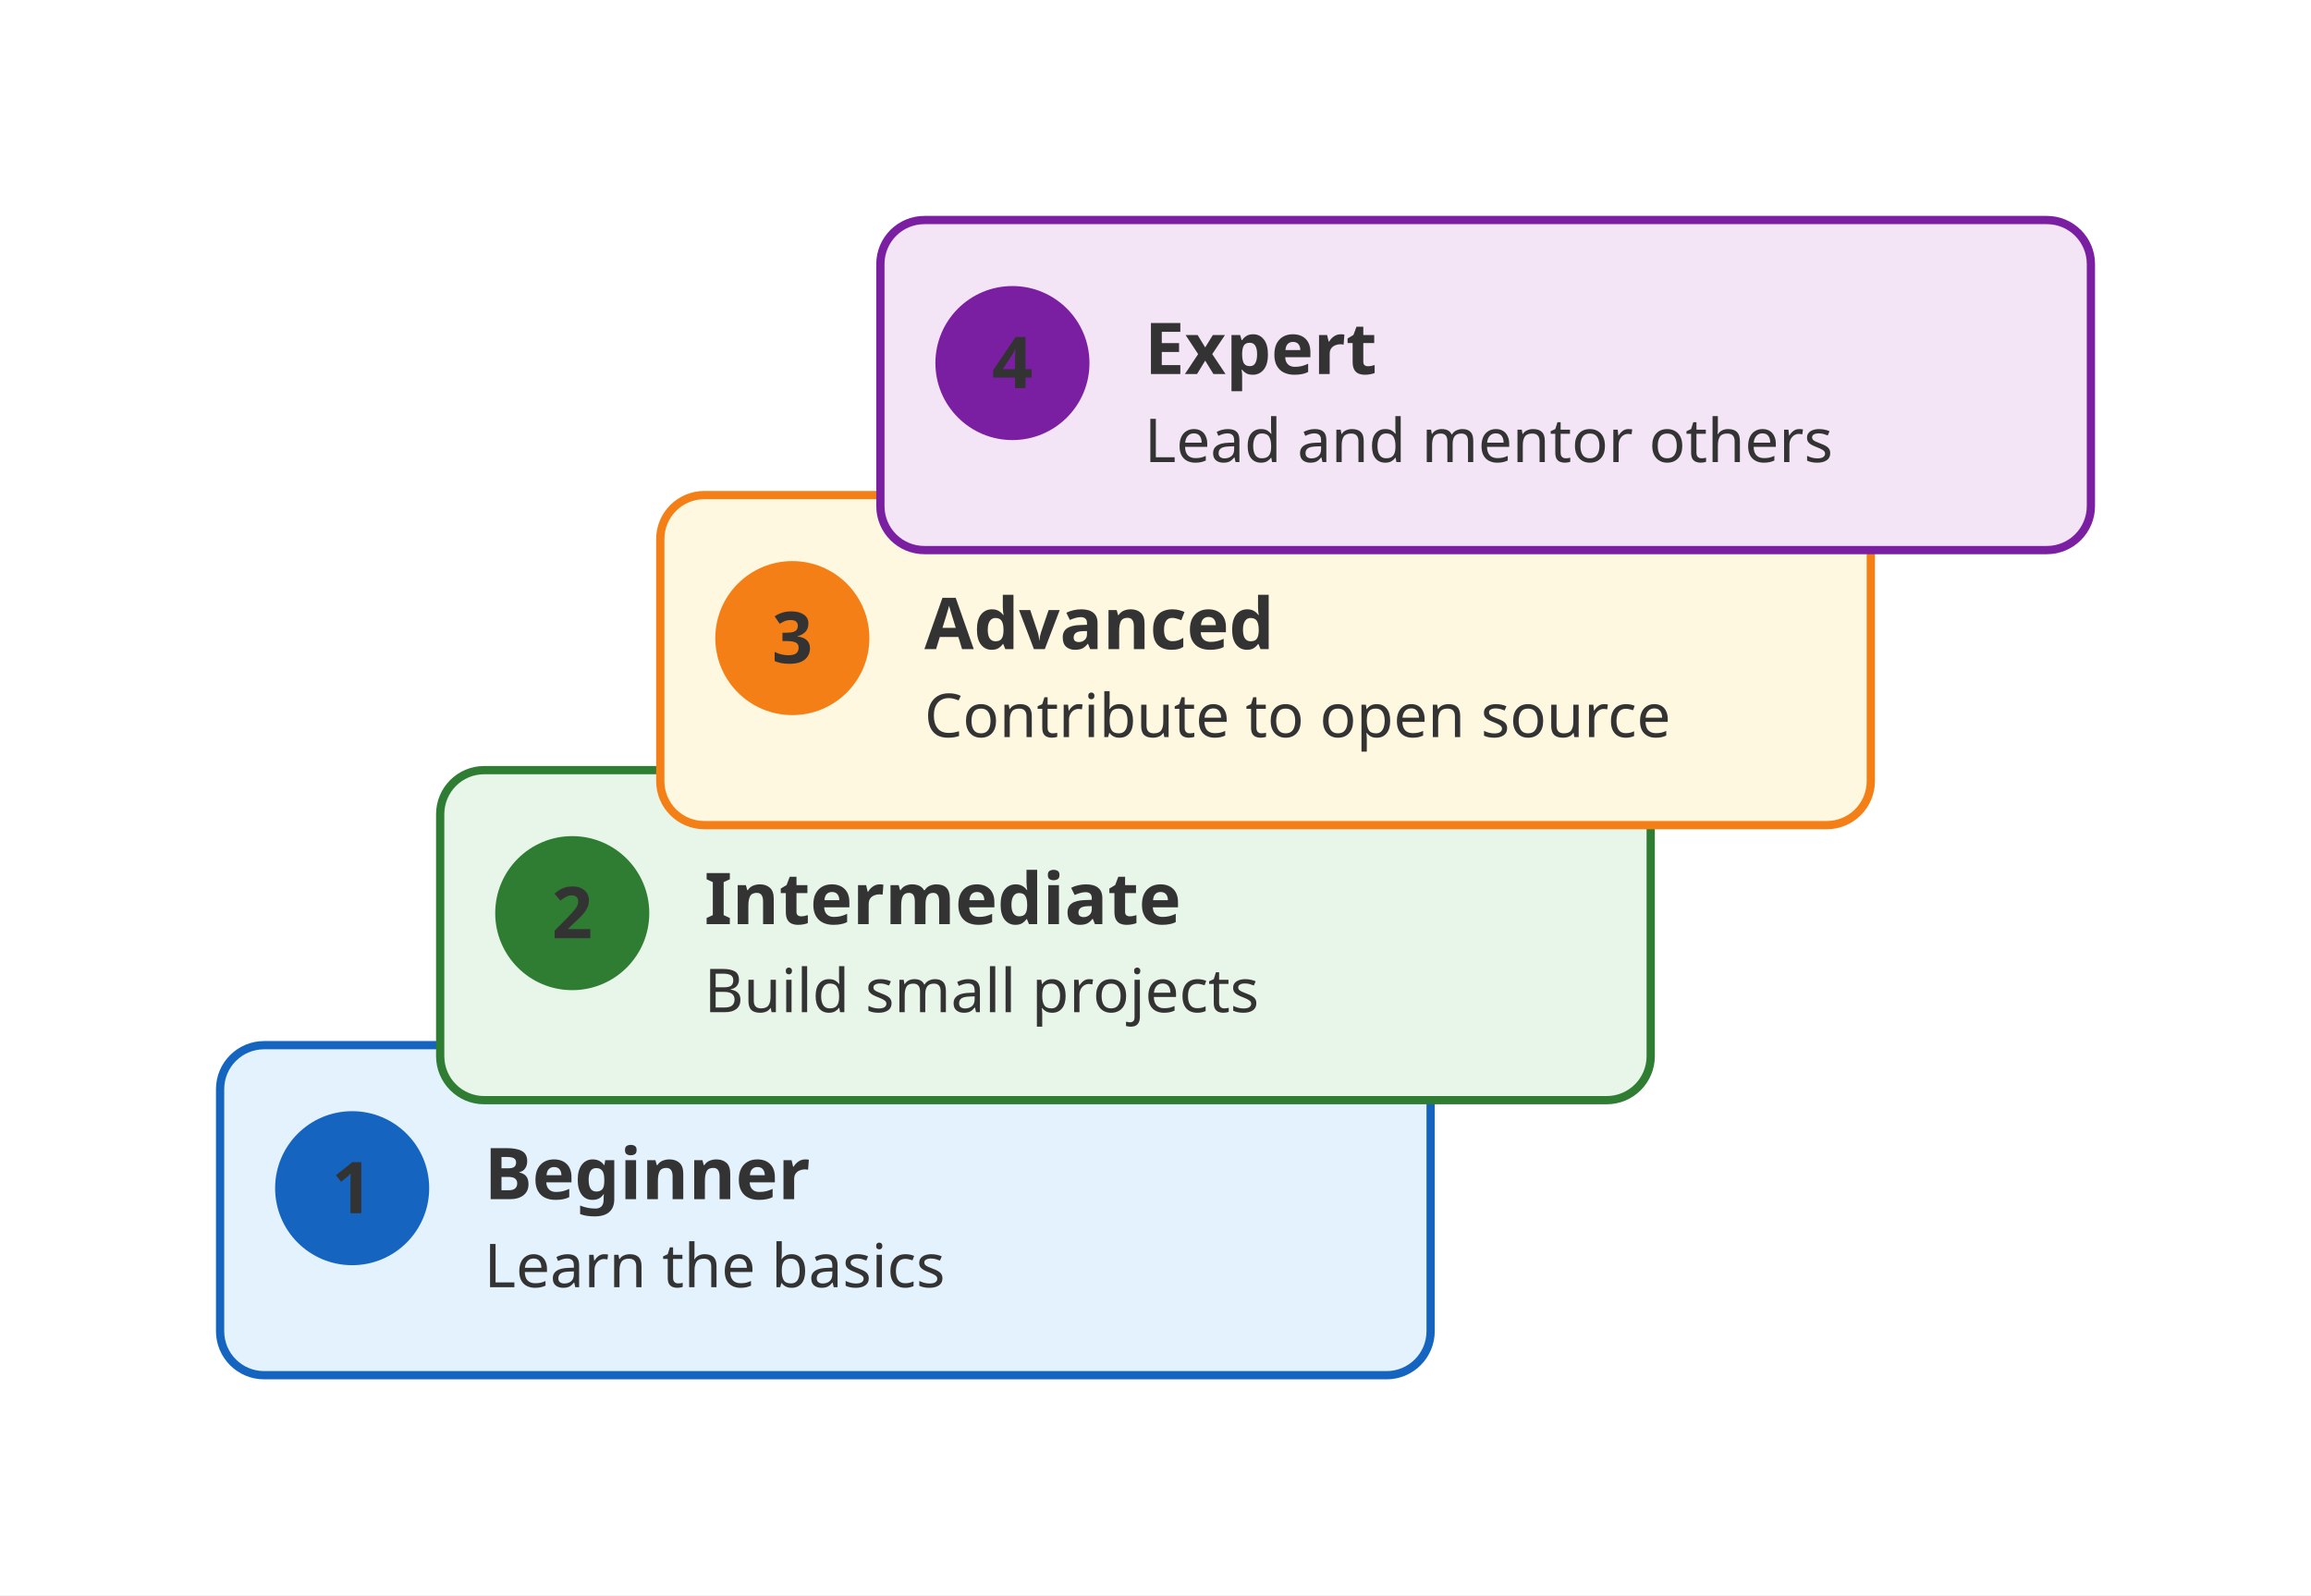
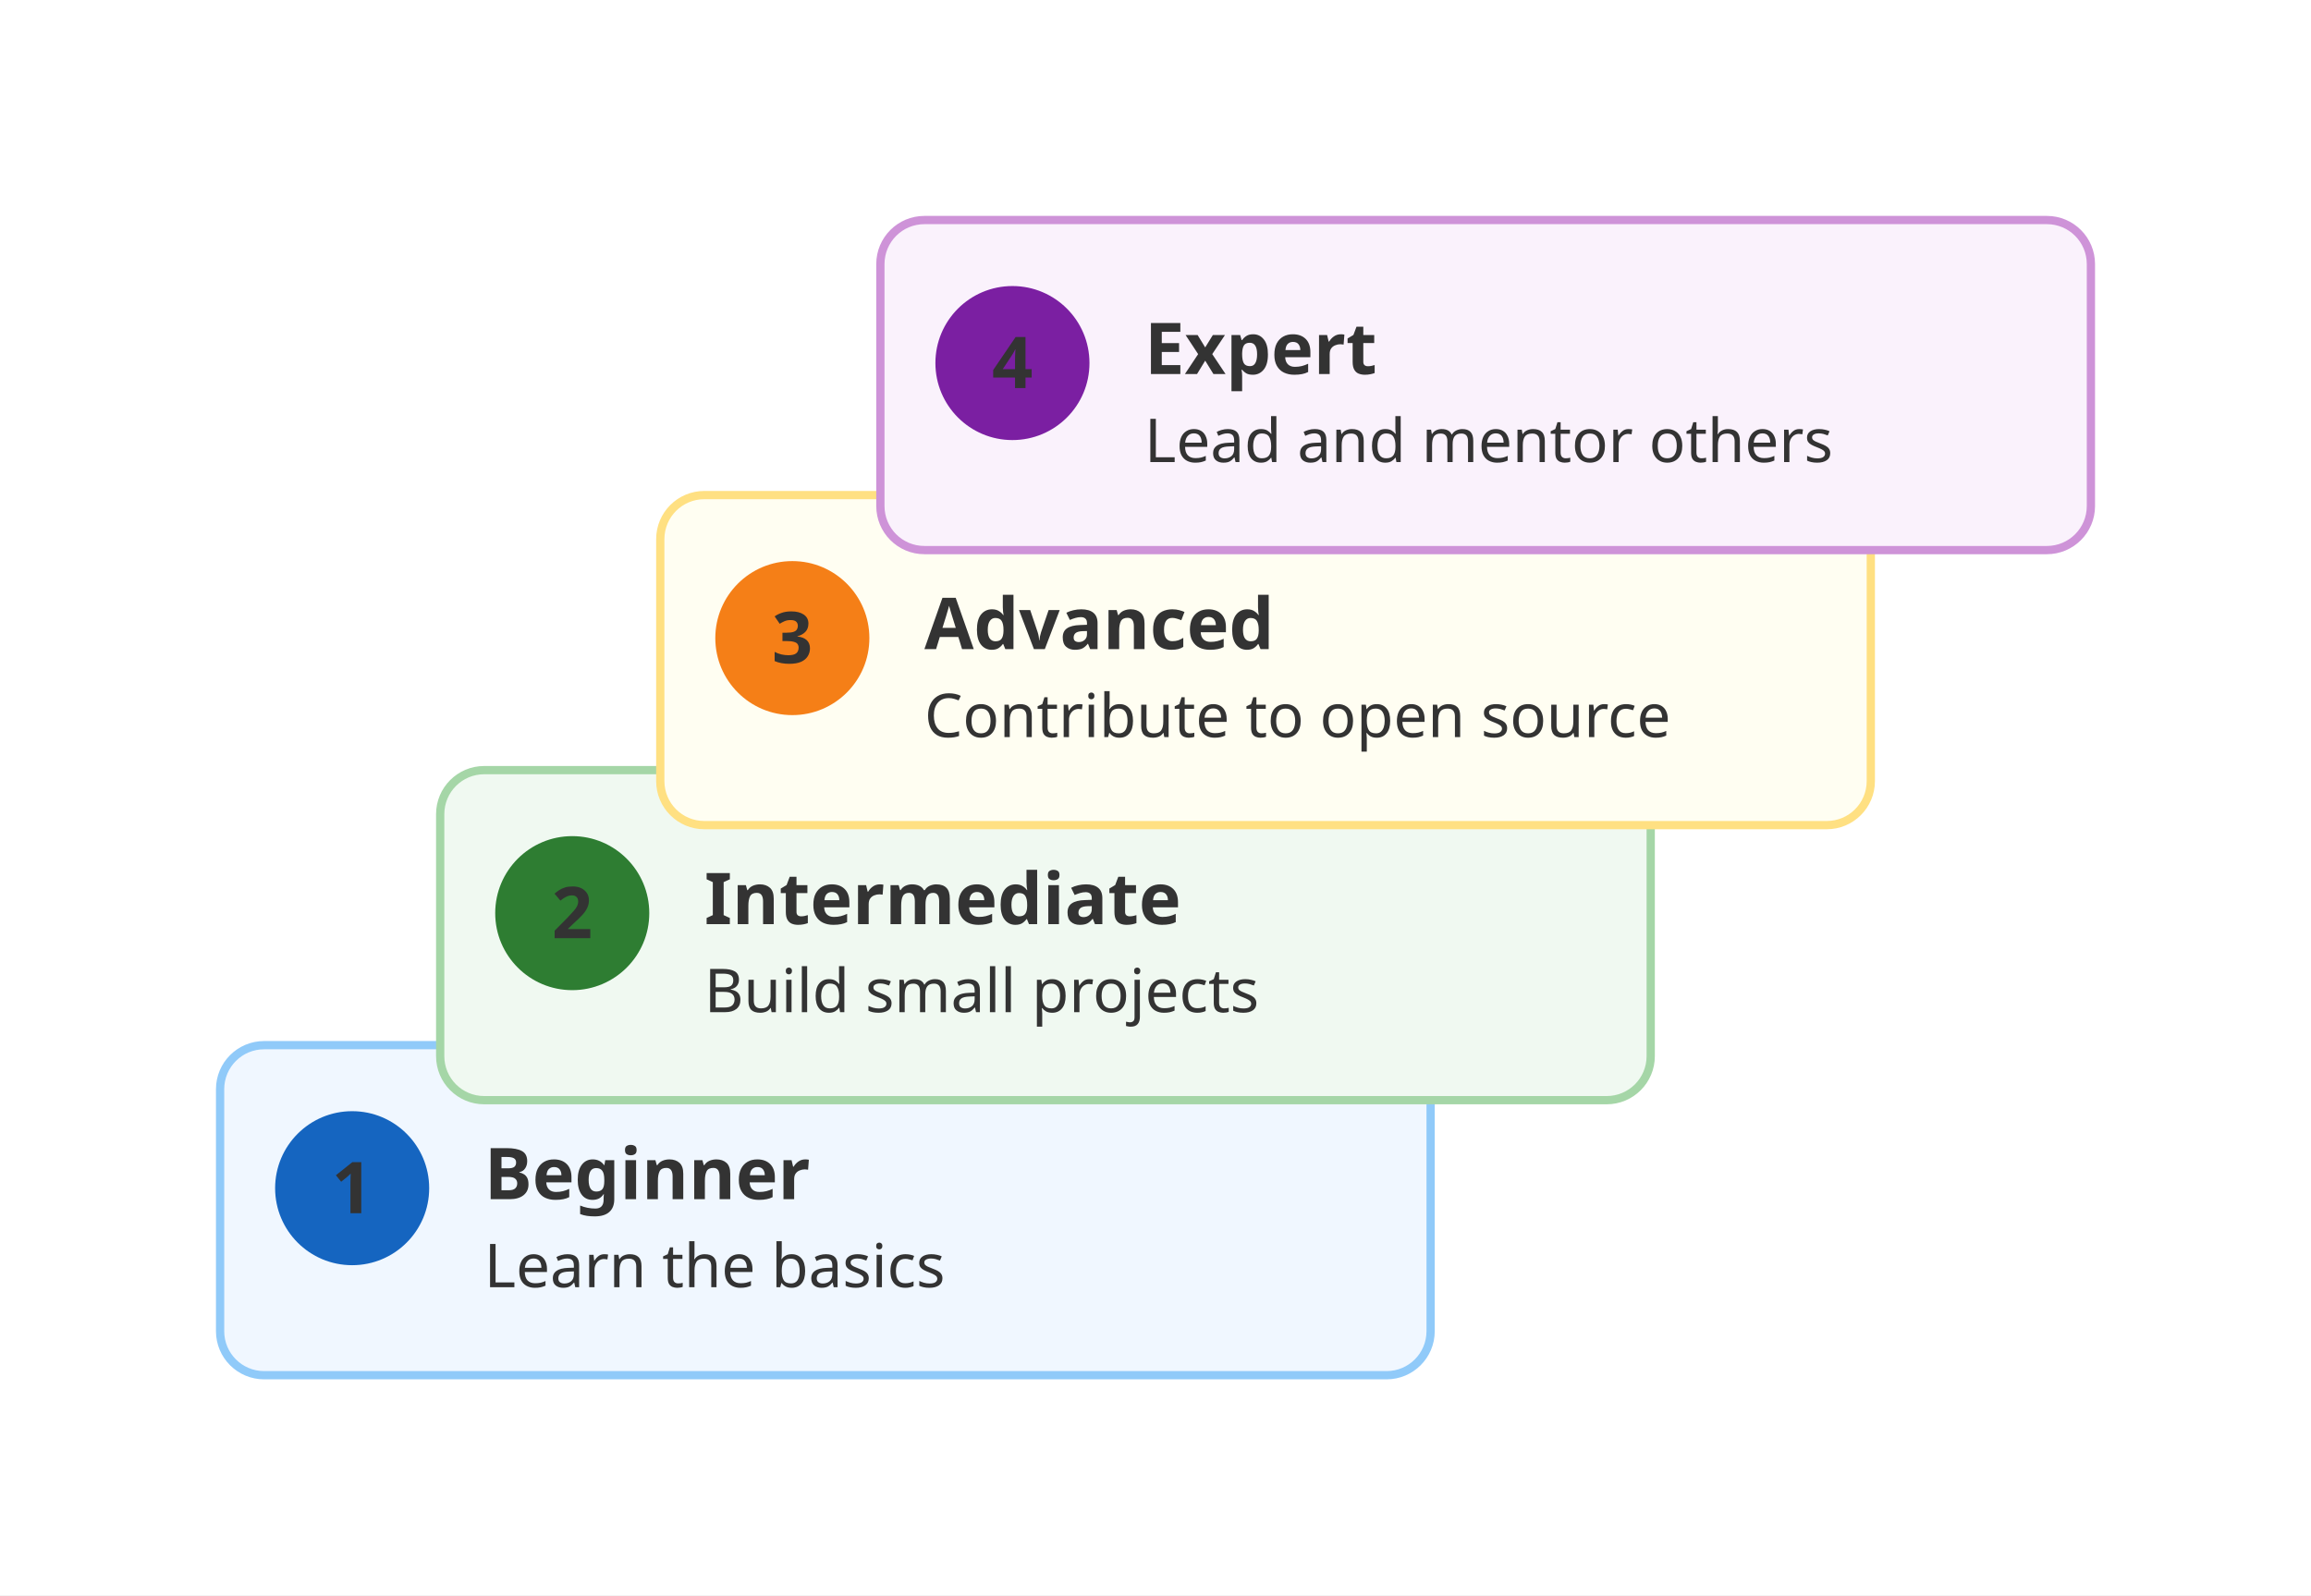
<svg xmlns="http://www.w3.org/2000/svg" width="420" height="290" viewBox="0 0 420 290">
  <rect width="100%" height="100%" fill="white" />
  <style>text { font-family: sans-serif; fill: #333; }</style>
  <path d="M150,220 L190,170 L230,120 L270,70" fill="none" stroke="#999" stroke-width="2" stroke-dasharray="6,4" />
-   <rect x="40" y="190" width="220" height="60" rx="8" fill="#e3f2fd" stroke="#1565c0" stroke-width="1.5" />
+   <rect x="40" y="190" width="220" height="60" rx="8" fill="#f0f7ff" stroke="#90caf9" stroke-width="1.5" />
  <circle cx="64" cy="216" r="14" fill="#1565c0" />
  <text x="64" y="220.55" text-anchor="middle" font-size="13" font-weight="bold" fill="white">1</text>
  <text x="88" y="218" font-size="13" font-weight="bold">Beginner</text>
  <text x="88" y="234" font-size="11" fill="#666">Learn the basics</text>
-   <rect x="80" y="140" width="220" height="60" rx="8" fill="#e8f5e9" stroke="#2e7d32" stroke-width="1.5" />
+   <rect x="80" y="140" width="220" height="60" rx="8" fill="#f0f9f1" stroke="#a5d6a7" stroke-width="1.5" />
  <circle cx="104" cy="166" r="14" fill="#2e7d32" />
  <text x="104" y="170.55" text-anchor="middle" font-size="13" font-weight="bold" fill="white">2</text>
  <text x="128" y="168" font-size="13" font-weight="bold">Intermediate</text>
  <text x="128" y="184" font-size="11" fill="#666">Build small projects</text>
-   <rect x="120" y="90" width="220" height="60" rx="8" fill="#fff8e1" stroke="#f57f17" stroke-width="1.5" />
+   <rect x="120" y="90" width="220" height="60" rx="8" fill="#fffef2" stroke="#ffe082" stroke-width="1.5" />
  <circle cx="144" cy="116" r="14" fill="#f57f17" />
  <text x="144" y="120.55" text-anchor="middle" font-size="13" font-weight="bold" fill="white">3</text>
  <text x="168" y="118" font-size="13" font-weight="bold">Advanced</text>
  <text x="168" y="134" font-size="11" fill="#666">Contribute to open source</text>
-   <rect x="160" y="40" width="220" height="60" rx="8" fill="#f3e5f5" stroke="#7b1fa2" stroke-width="1.5" />
+   <rect x="160" y="40" width="220" height="60" rx="8" fill="#faf2fc" stroke="#ce93d8" stroke-width="1.5" />
  <circle cx="184" cy="66" r="14" fill="#7b1fa2" />
  <text x="184" y="70.55" text-anchor="middle" font-size="13" font-weight="bold" fill="white">4</text>
  <text x="208" y="68" font-size="13" font-weight="bold">Expert</text>
  <text x="208" y="84" font-size="11" fill="#666">Lead and mentor others</text>
</svg>
